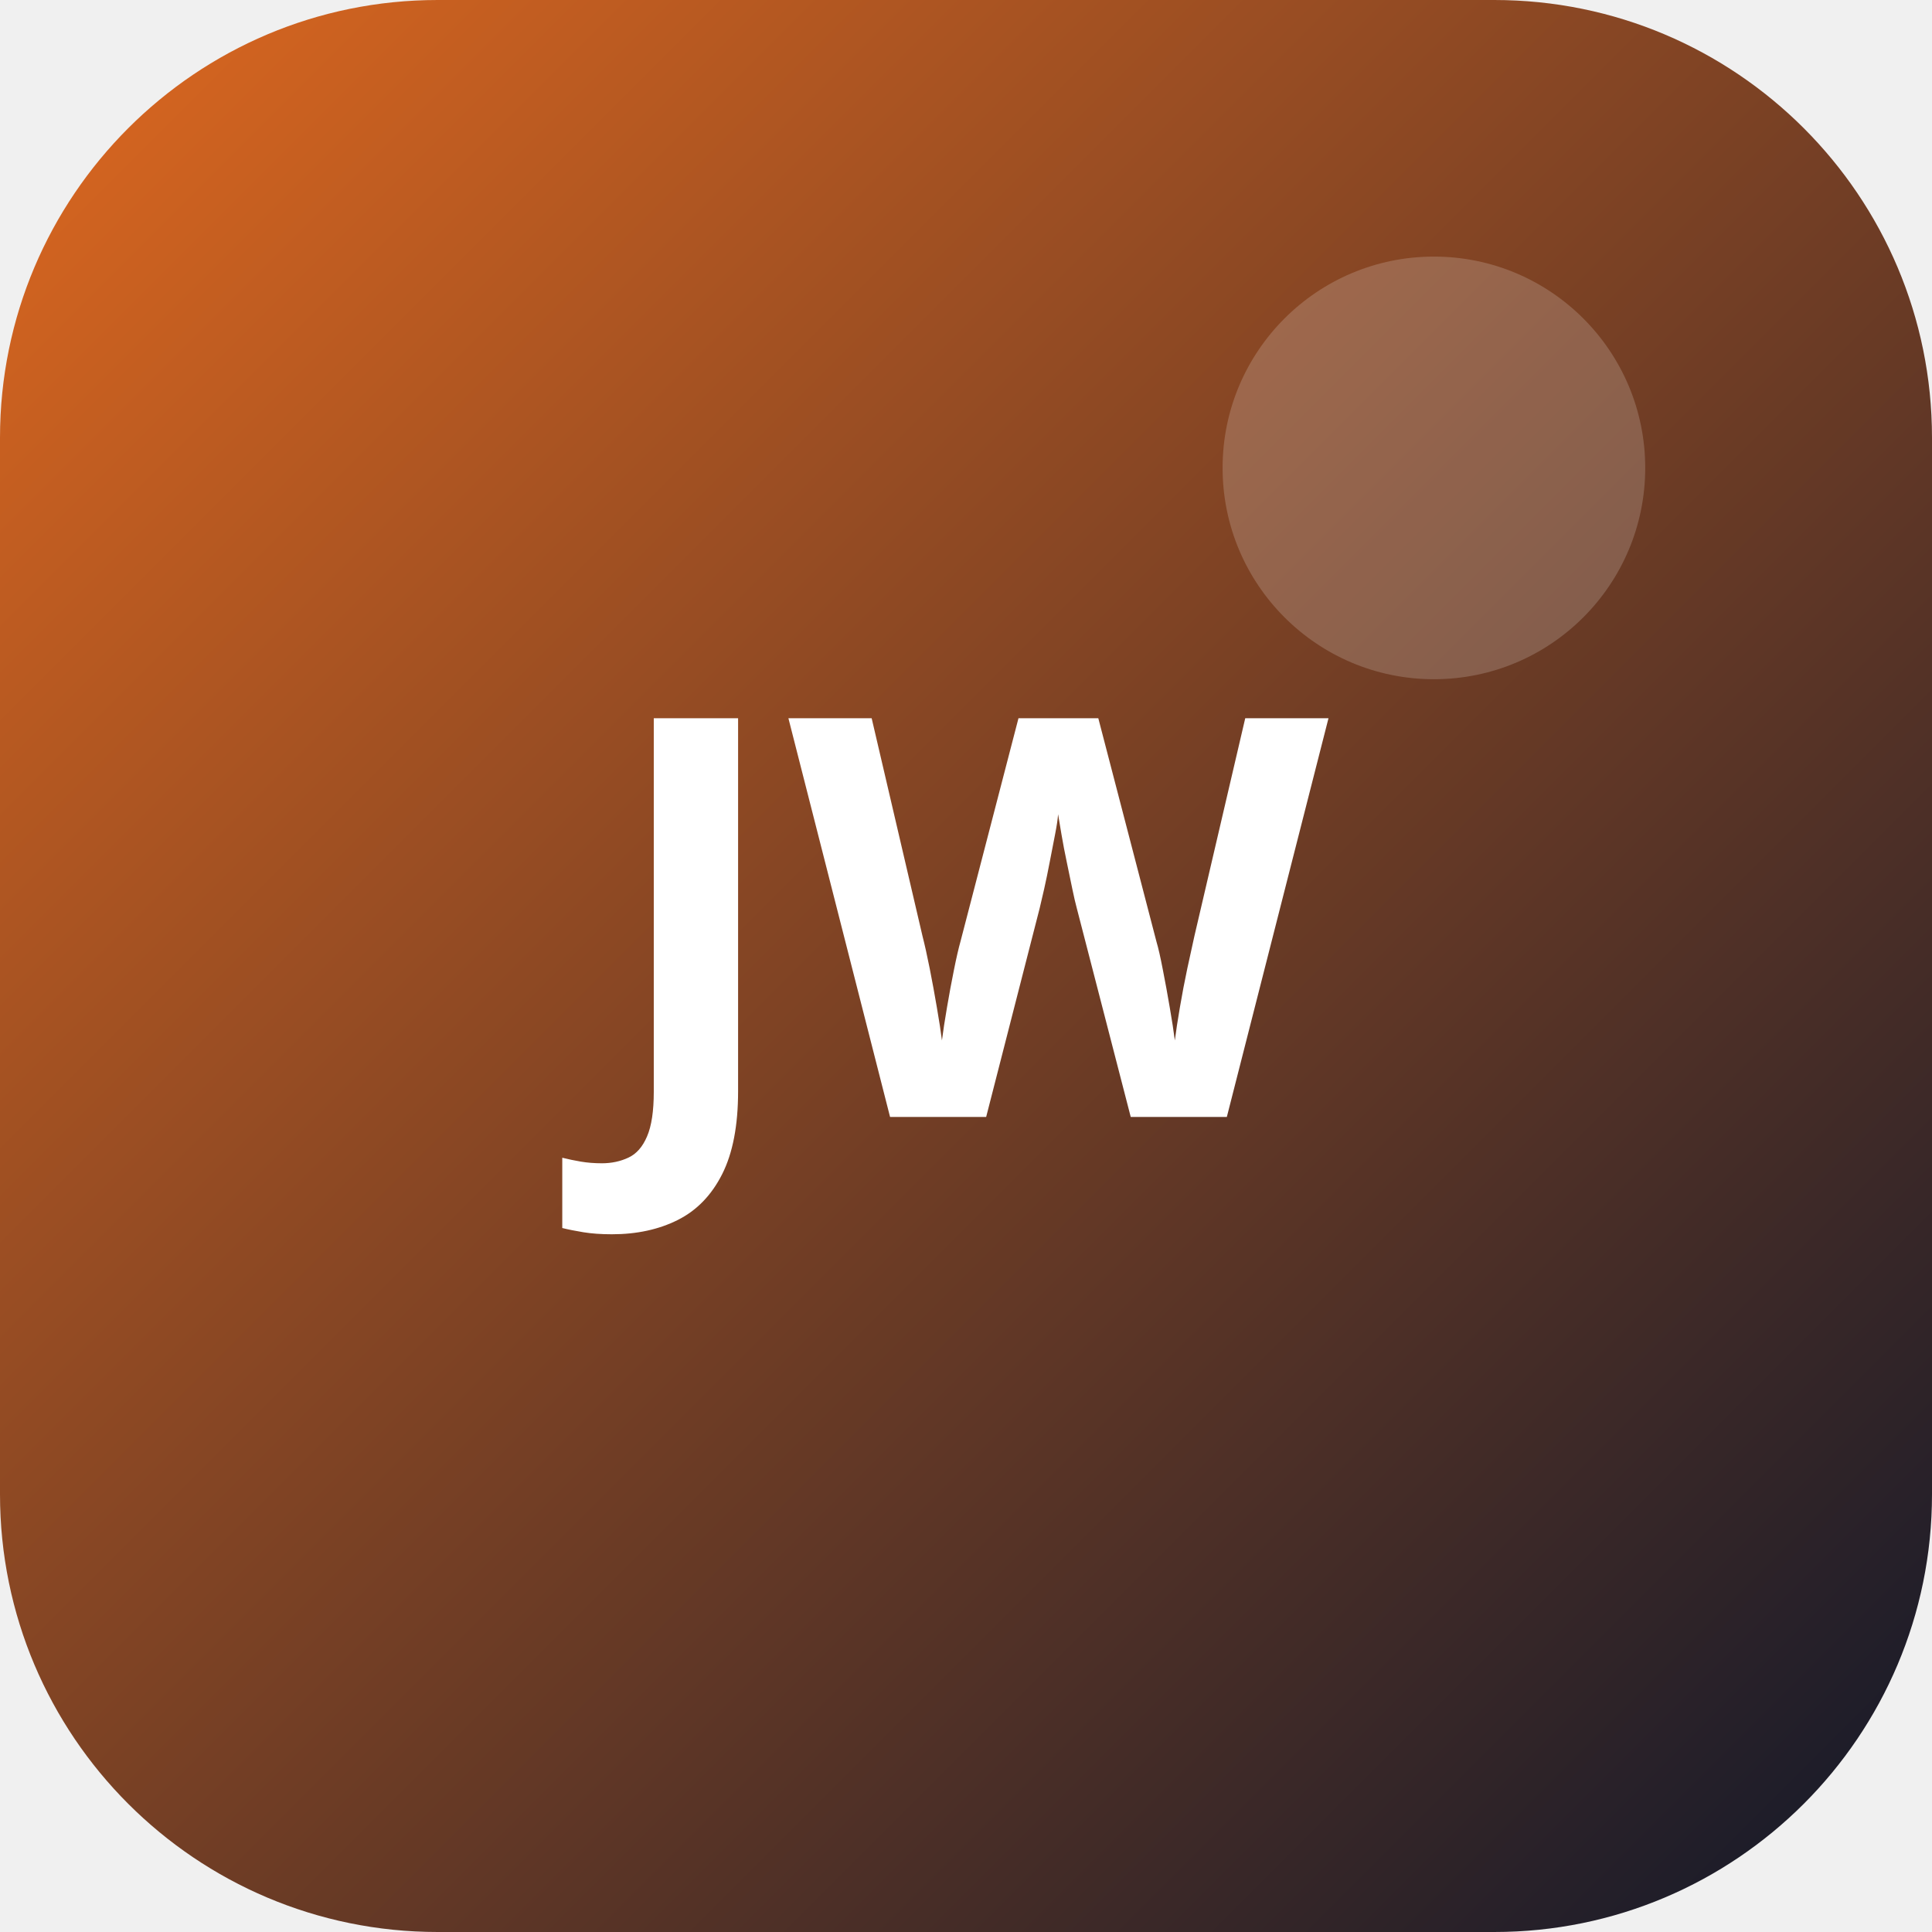
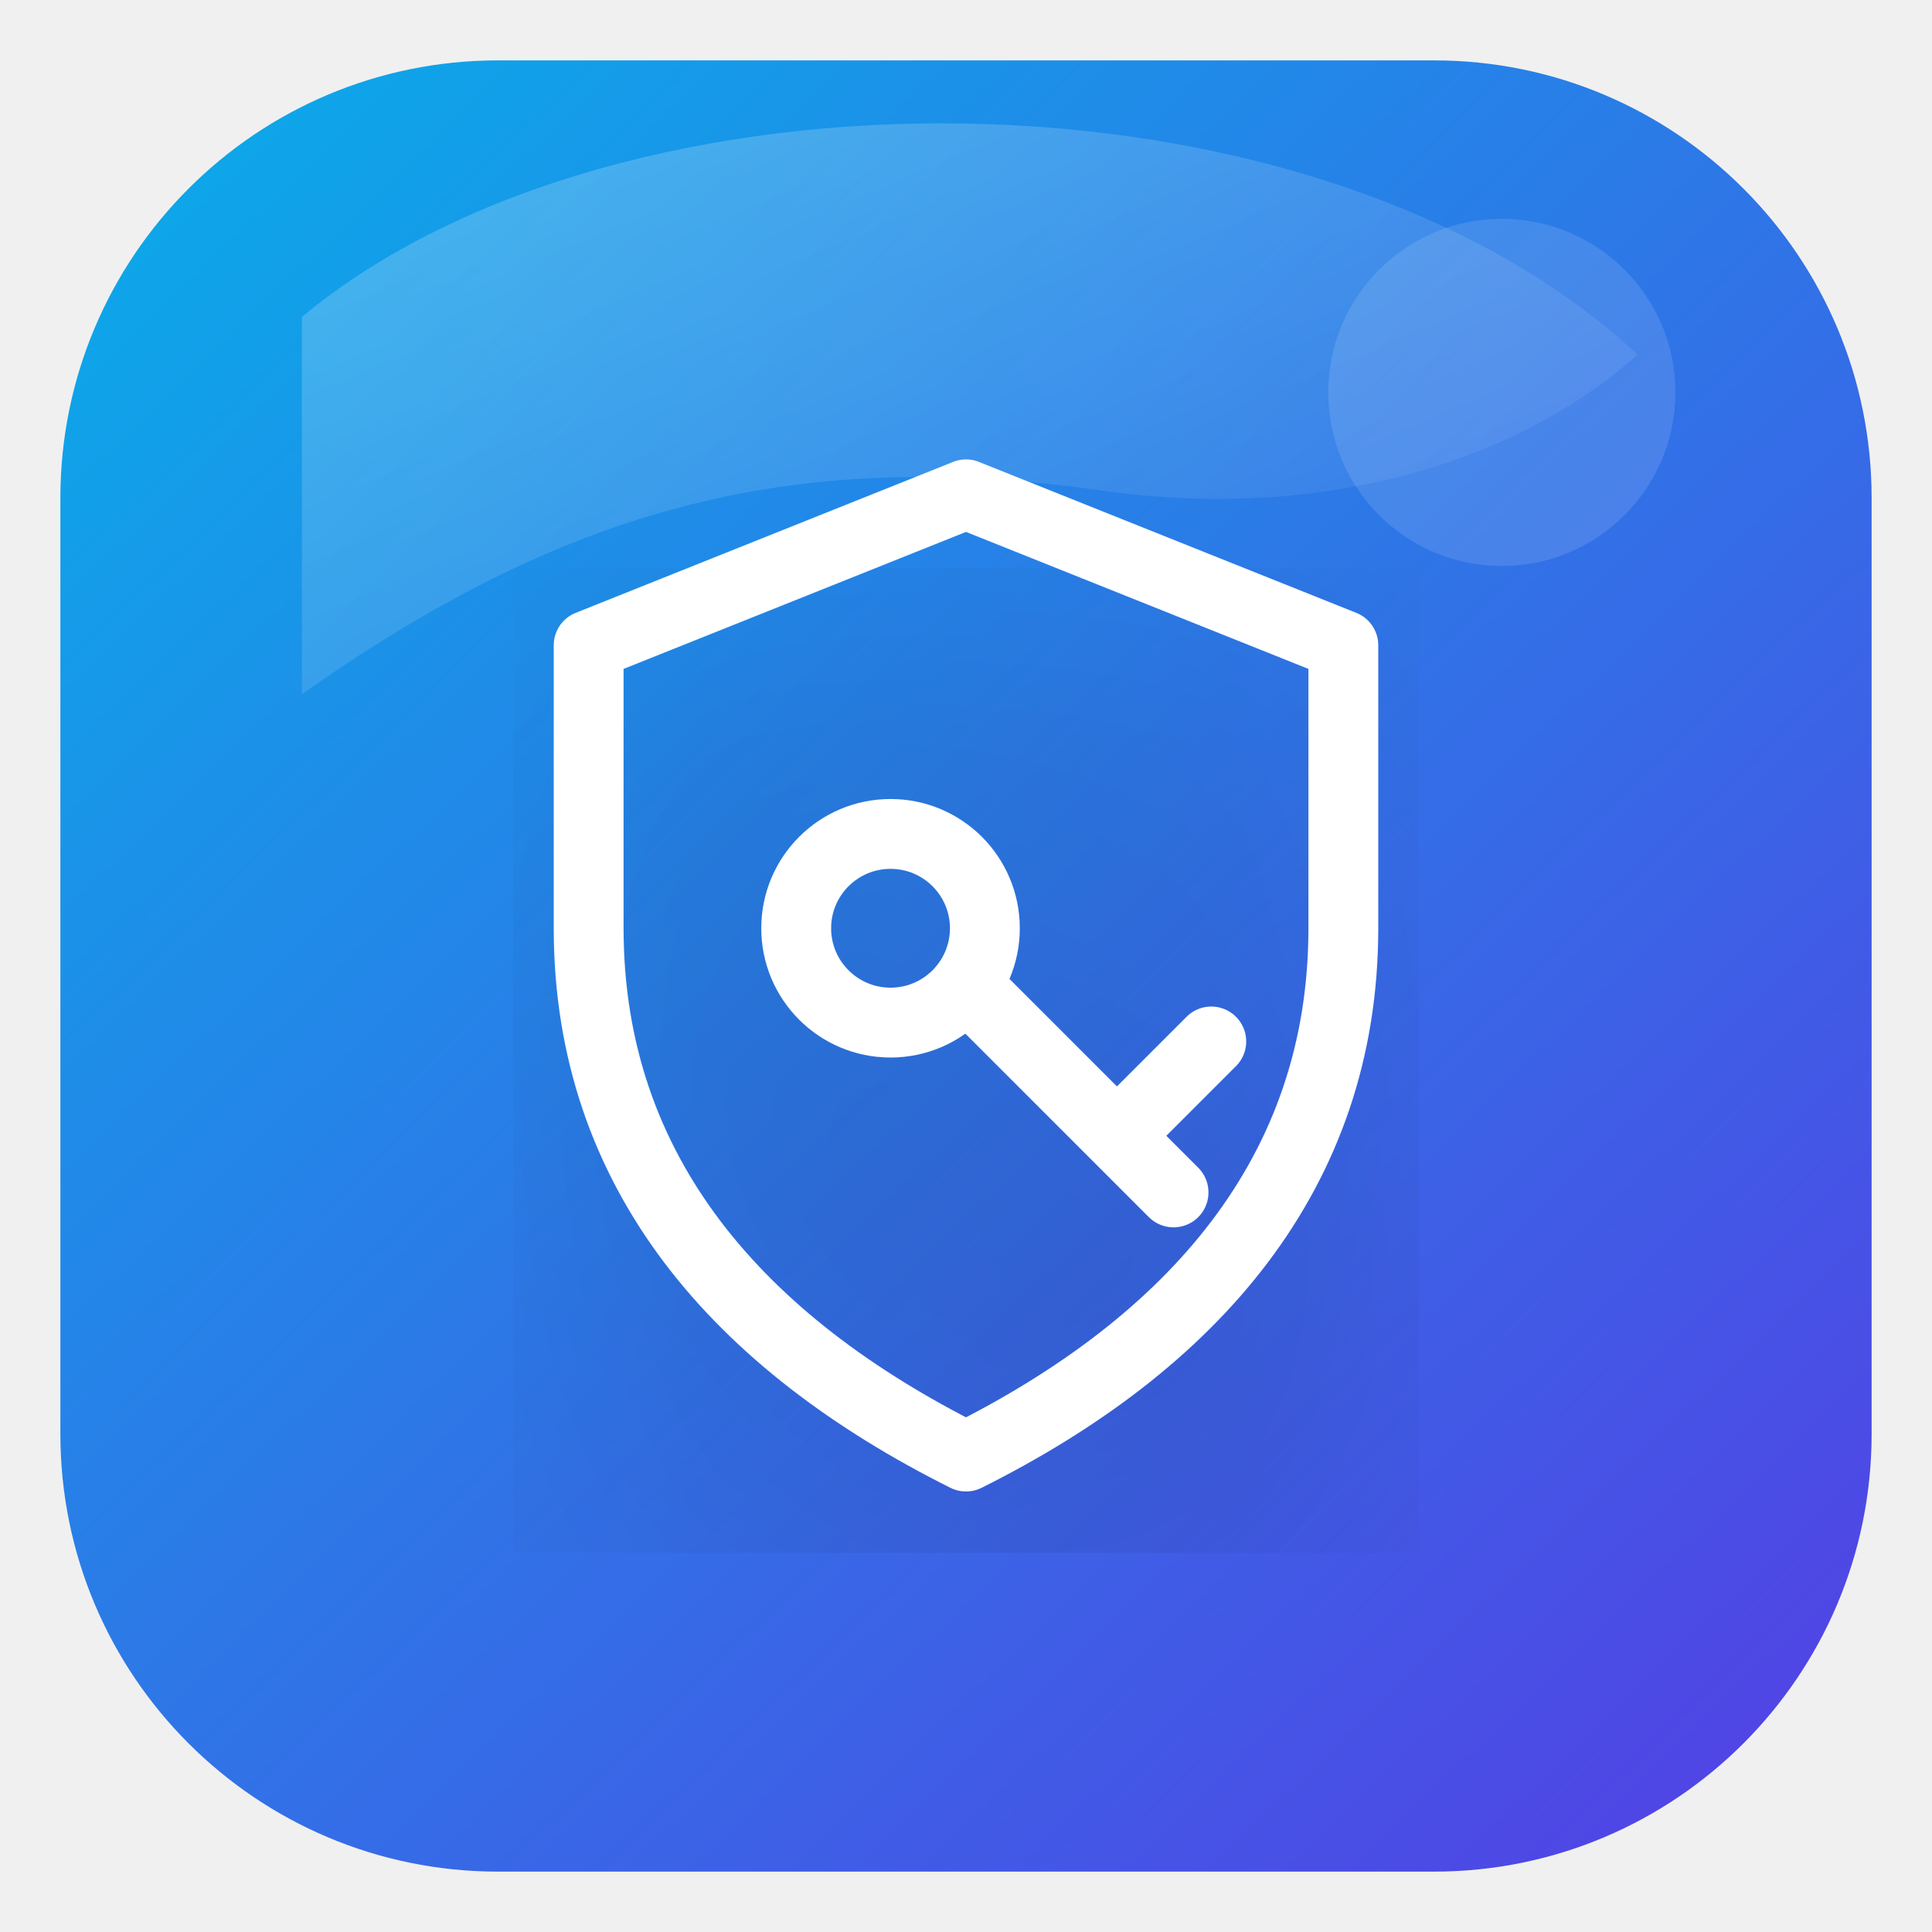
<svg xmlns="http://www.w3.org/2000/svg" width="256" height="256" viewBox="0 0 256 256">
  <defs>
-     <linearGradient id="g" x1="0" y1="0" x2="1" y2="1">
-       <stop stop-color="hsl(23 76% 50%)" />
-       <stop offset="1" stop-color="#0f172a" />
+     <linearGradient id="bg" x1="28" y1="24" x2="228" y2="232" gradientUnits="userSpaceOnUse">
+       <stop stop-color="#0ea5e9" />
+       <stop offset="1" stop-color="#4f46e5" />
    </linearGradient>
+     <linearGradient id="shine" x1="0" y1="0" x2="1" y2="1">
+       <stop stop-color="#fff" stop-opacity=".24" />
+       <stop offset="1" stop-color="#fff" stop-opacity="0" />
+     </linearGradient>
+     <filter id="shadow">
+       <feDropShadow dx="0" dy="9" stdDeviation="10" flood-color="#020617" flood-opacity=".28" />
+     </filter>
  </defs>
-   <rect width="256" height="256" rx="58" fill="url(#g)" />
-   <circle cx="190" cy="62" r="28" fill="rgba(255,255,255,.18)" />
-   <text x="128" y="148" text-anchor="middle" fill="white" font-size="74" font-family="Microsoft YaHei, sans-serif" font-weight="700">JW</text>
+   <rect x="8" y="8" width="240" height="240" rx="58" fill="url(#bg)" />
+   <path d="M40 42c42-35 134-35 177 5-17 15-43 22-71 18-42-6-72 3-106 27z" fill="url(#shine)" />
+   <circle cx="199" cy="52" r="23" fill="#fff" fill-opacity=".12" />
+   <g transform="translate(48 48) scale(2.5)" fill="none" stroke="#fff" stroke-width="3.7" stroke-linecap="round" stroke-linejoin="round" filter="url(#shadow)">
+     <path d="M32 7 52 15v15c0 13-8 22-20 28-12-6-20-15-20-28V15z" />
+     <circle cx="28" cy="30" r="5" />
+     <path d="M33 34l10 10m-3-3 5-5" />
+   </g>
</svg>
